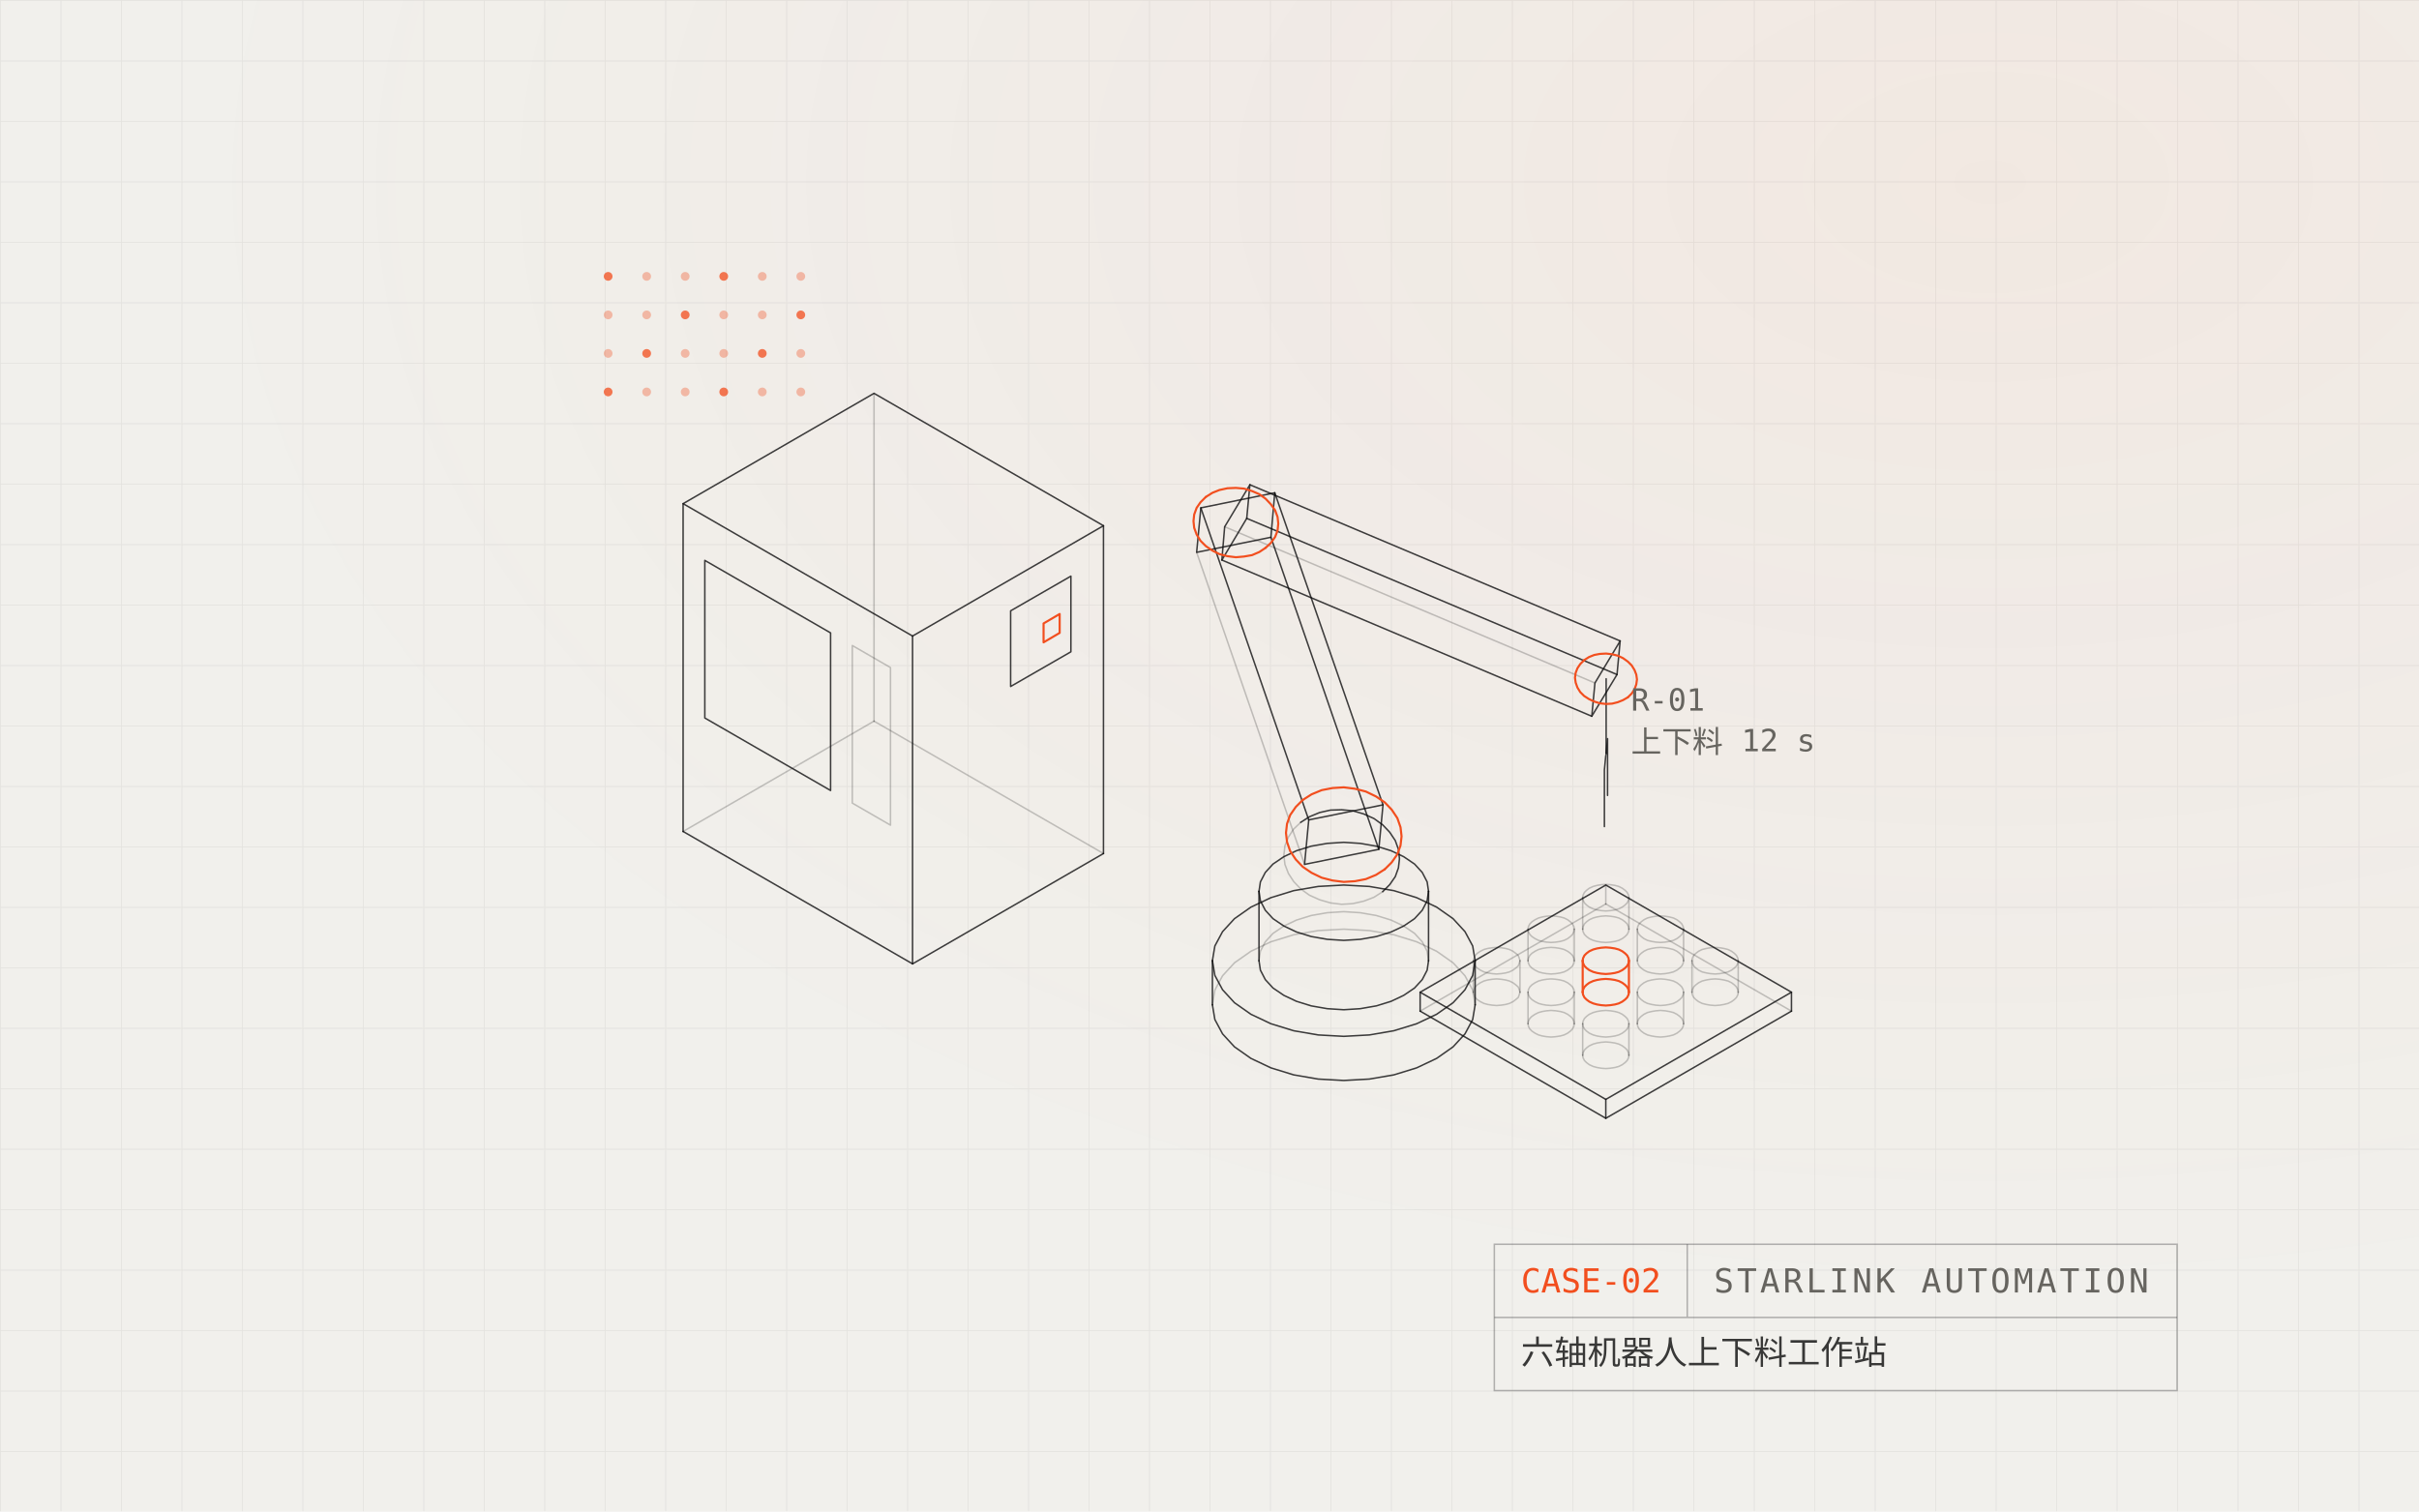
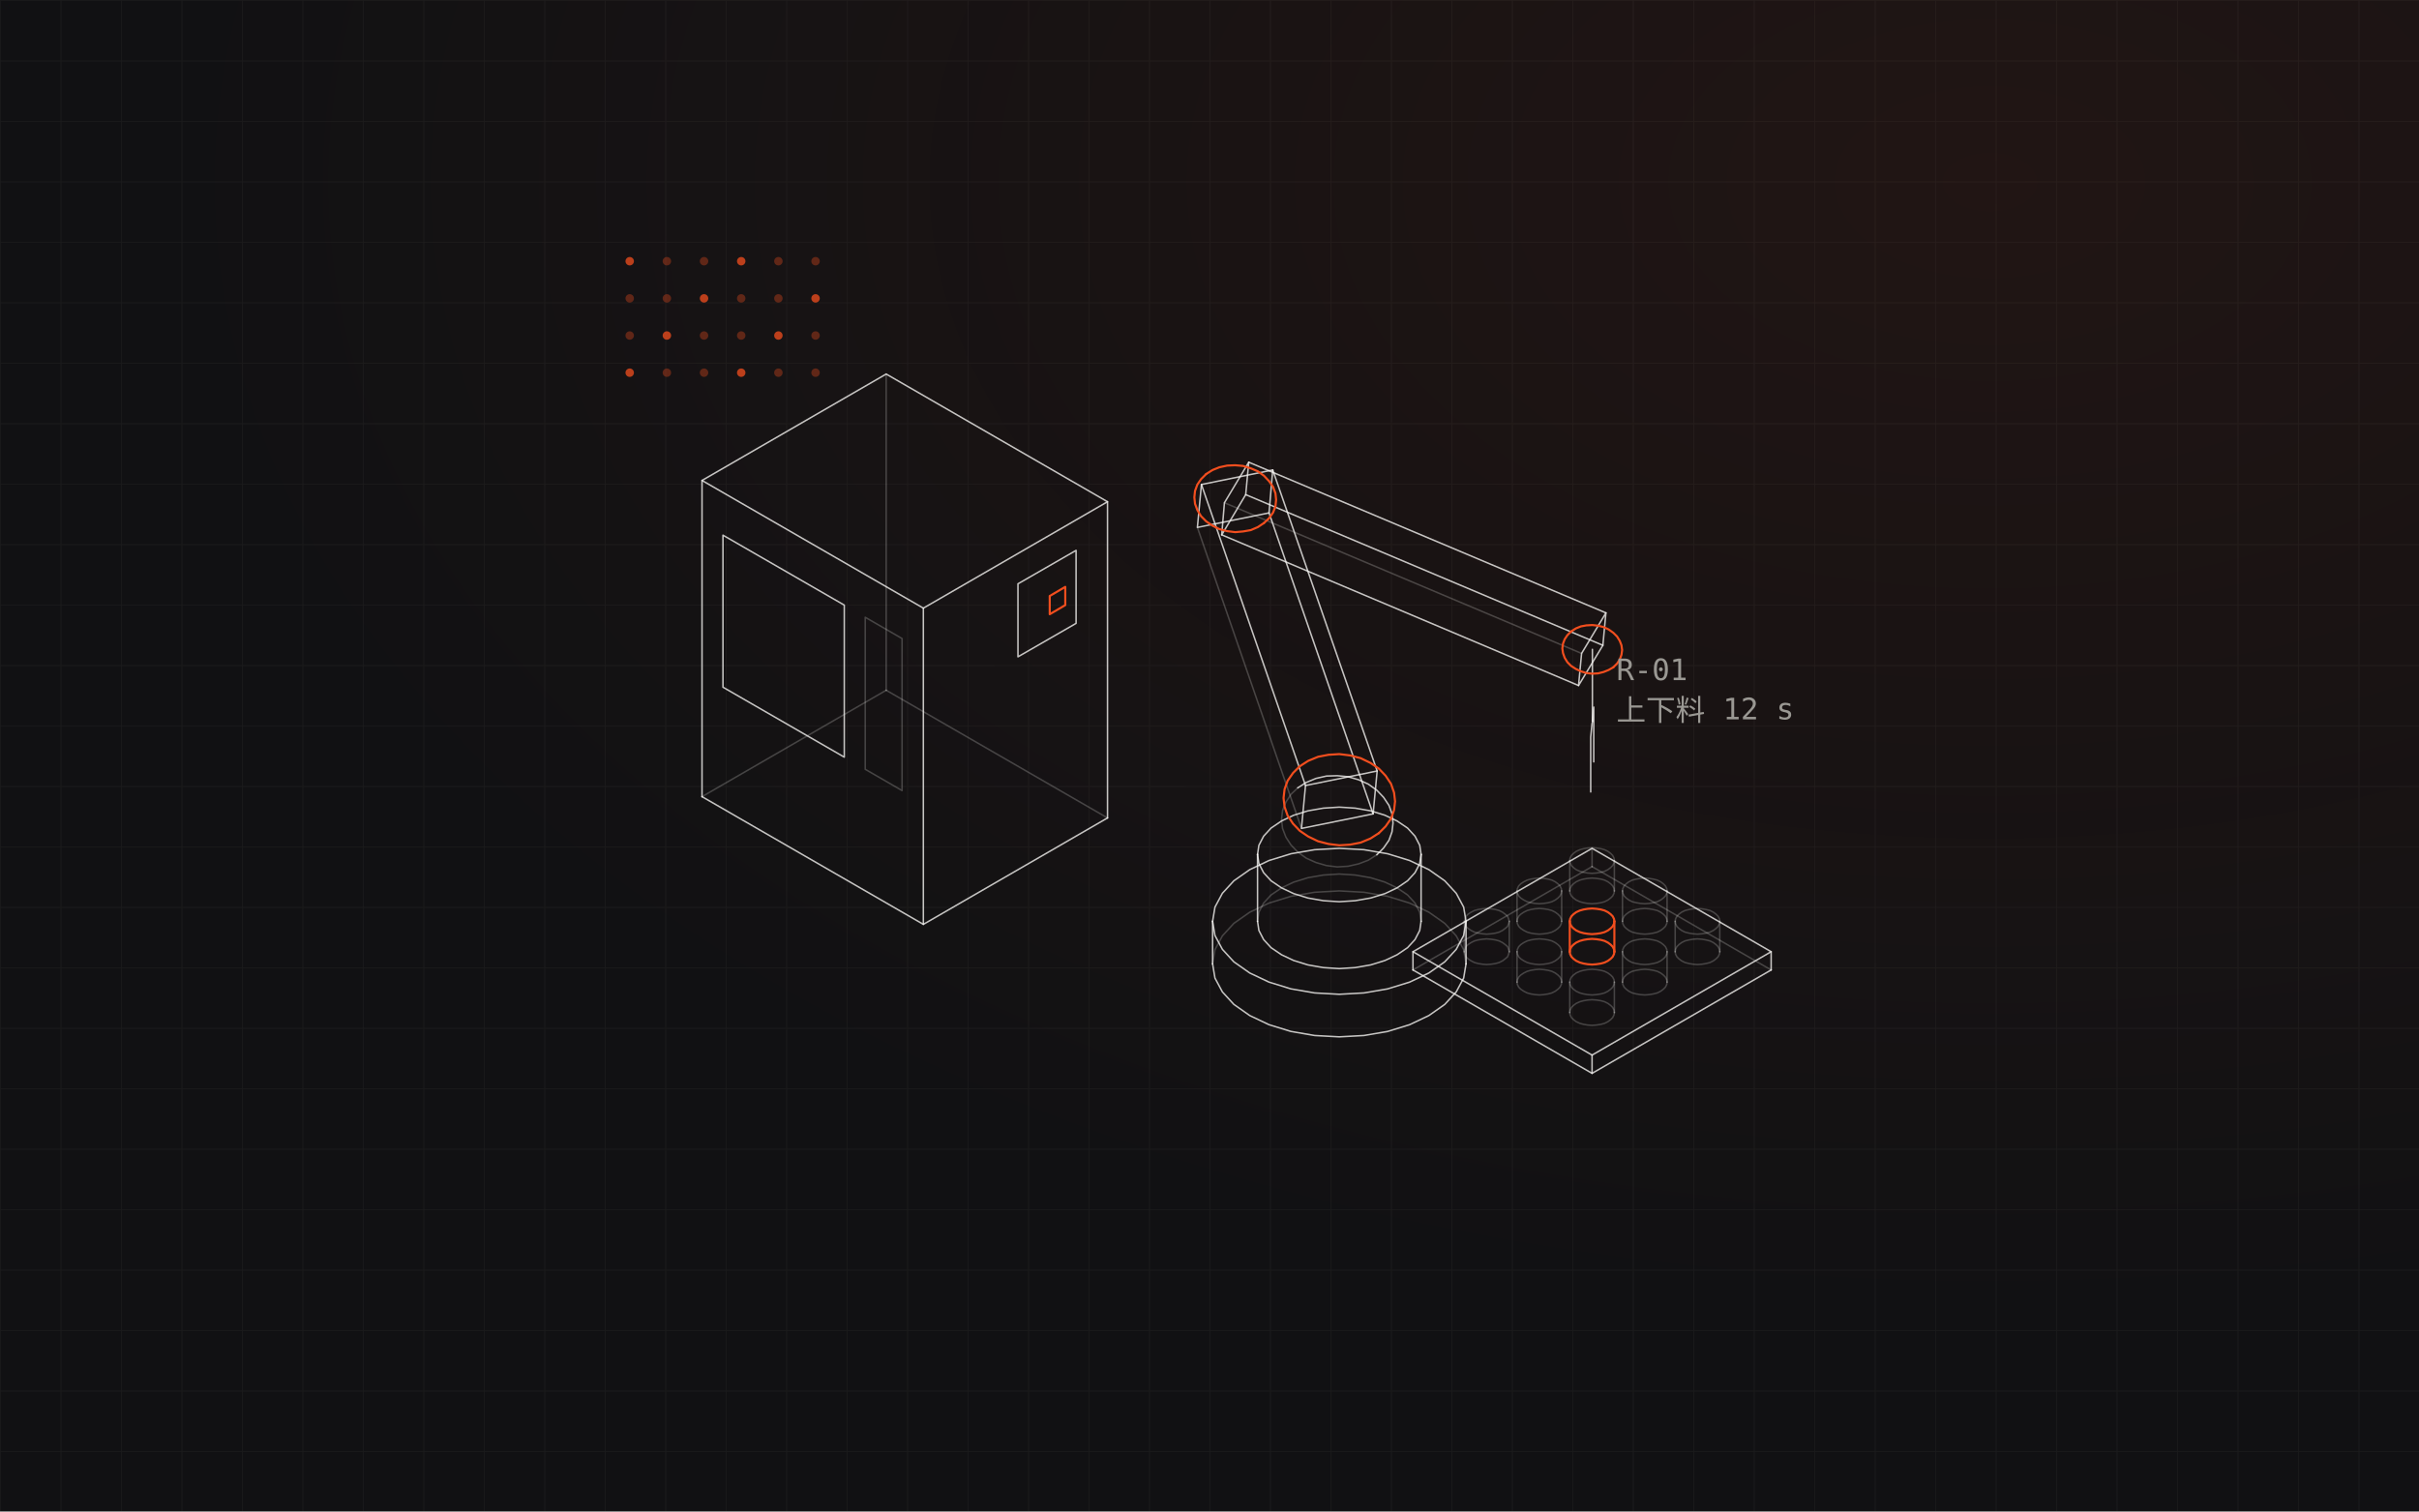
<svg xmlns="http://www.w3.org/2000/svg" width="1600" height="1000" viewBox="0 0 1600 1000" role="img" aria-label="六轴机器人上下料工作站">
  <defs>
    <pattern id="g" width="40" height="40" patternUnits="userSpaceOnUse">
-       <path d="M40 0H0V40" fill="none" stroke="rgba(10,10,11,0.06)" stroke-width="1" />
+       <path d="M40 0H0V40" fill="none" stroke="rgba(247,246,243,0.045)" stroke-width="1" />
    </pattern>
    <radialGradient id="glow" cx="0.82" cy="0.12" r="0.75">
-       <stop offset="0" stop-color="#f24e1e" stop-opacity="0.05" />
+       <stop offset="0" stop-color="#f24e1e" stop-opacity="0.07" />
      <stop offset="1" stop-color="#f24e1e" stop-opacity="0" />
    </radialGradient>
  </defs>
-   <rect width="1600" height="1000" fill="#f1f0ec" />
+   <rect width="1600" height="1000" fill="#111113" />
  <rect width="1600" height="1000" fill="url(#g)" />
  <rect width="1600" height="1000" fill="url(#glow)" />
-   <g transform="translate(342.0 122.6) scale(2.317)">
+   <g transform="translate(358.4 114.7) scale(2.235)">
    <g fill="none" stroke-linecap="round" stroke-linejoin="round">
-       <g stroke="#0a0a0b" stroke-opacity="0.22" stroke-width="1">
+       <g stroke="#f7f6f3" stroke-opacity="0.22" stroke-width="1">
        <path d="M198.5 234 L199.2 229.8 L201.4 225.7 L204.8 222 L209.5 218.7 L215.2 216 L221.7 214 L228.7 212.8 L236 212.4 L243.3 212.8 L250.3 214 L256.8 216 L262.5 218.7 L267.2 222 L270.6 225.7 L272.8 229.8 L273.5 234" vector-effect="non-scaling-stroke" />
        <path d="M211.8 221.4 L212.2 218.7 L213.6 216 L215.8 213.6 L218.9 211.5 L222.5 209.8 L226.7 208.5 L231.3 207.7 L236 207.4 L240.7 207.7 L245.3 208.5 L249.5 209.8 L253.1 211.5 L256.2 213.6 L258.4 216 L259.8 218.7 L260.2 221.4" vector-effect="non-scaling-stroke" />
        <path d="M223.7 181.9 L221.7 183.8 L220.2 186.1 L219.2 188.6 L218.9 191.3 L219.2 193.9 L220.2 196.5 L221.7 198.8 L223.7 200.9 L226.2 202.7 L229.1 204 L232.2 204.9 L235.4 205.3 L238.6 205.1 L241.7 204.4 L244.6 203.3 L247.1 201.7" vector-effect="non-scaling-stroke" />
        <path d="M224.8 193.9 L194 104.8" vector-effect="non-scaling-stroke" />
        <path d="M202 97.5 L307.7 142.1" vector-effect="non-scaling-stroke" />
        <path d="M101.9 153 L167.4 190.8" vector-effect="non-scaling-stroke" />
        <path d="M101.9 153 L47.4 184.5" vector-effect="non-scaling-stroke" />
        <path d="M101.9 153 L101.9 59.4" vector-effect="non-scaling-stroke" />
        <path d="M95.7 176.4 L106.6 182.7 L106.6 137.7 L95.7 131.4 Z" vector-effect="non-scaling-stroke" />
        <path d="M310.8 205.2 L363.8 235.8" vector-effect="non-scaling-stroke" />
        <path d="M310.8 205.2 L257.8 235.8" vector-effect="non-scaling-stroke" />
        <path d="M310.8 205.2 L310.8 199.8" vector-effect="non-scaling-stroke" />
        <path d="M317.4 203.4 L317.3 204.1 L316.9 204.9 L316.3 205.5 L315.5 206.1 L314.5 206.6 L313.4 206.9 L312.1 207.1 L310.8 207.2 L309.5 207.1 L308.3 206.9 L307.2 206.6 L306.1 206.1 L305.3 205.5 L304.7 204.9 L304.3 204.1 L304.2 203.4" vector-effect="non-scaling-stroke" />
        <path d="M304.2 203.4 L304.3 202.7 L304.7 201.9 L305.3 201.3 L306.1 200.7 L307.2 200.2 L308.3 199.9 L309.5 199.7 L310.8 199.6 L312.1 199.7 L313.4 199.9 L314.5 200.2 L315.5 200.7 L316.3 201.3 L316.9 201.9 L317.3 202.7 L317.4 203.4" vector-effect="non-scaling-stroke" />
        <path d="M317.4 212.4 L317.3 213.1 L316.9 213.9 L316.3 214.5 L315.5 215.1 L314.5 215.6 L313.4 215.9 L312.1 216.1 L310.8 216.2 L309.5 216.1 L308.3 215.9 L307.2 215.6 L306.1 215.1 L305.3 214.5 L304.7 213.9 L304.3 213.1 L304.2 212.4" vector-effect="non-scaling-stroke" />
        <path d="M304.2 212.4 L304.3 211.7 L304.7 210.9 L305.3 210.3 L306.1 209.7 L307.2 209.2 L308.3 208.9 L309.5 208.7 L310.8 208.6 L312.1 208.7 L313.4 208.9 L314.5 209.2 L315.5 209.7 L316.3 210.3 L316.9 210.9 L317.3 211.7 L317.4 212.4" vector-effect="non-scaling-stroke" />
        <path d="M317.4 212.4 L317.4 203.4" vector-effect="non-scaling-stroke" />
        <path d="M304.2 212.4 L304.2 203.4" vector-effect="non-scaling-stroke" />
        <path d="M301.8 212.4 L301.7 213.1 L301.3 213.9 L300.7 214.5 L299.9 215.1 L298.9 215.6 L297.8 215.9 L296.5 216.1 L295.2 216.2 L293.9 216.1 L292.7 215.9 L291.6 215.6 L290.6 215.1 L289.7 214.5 L289.1 213.9 L288.7 213.1 L288.6 212.4" vector-effect="non-scaling-stroke" />
        <path d="M288.6 212.4 L288.7 211.7 L289.1 210.9 L289.7 210.3 L290.6 209.7 L291.6 209.2 L292.7 208.9 L293.9 208.7 L295.2 208.6 L296.5 208.7 L297.8 208.9 L298.9 209.2 L299.9 209.7 L300.7 210.3 L301.3 210.9 L301.7 211.7 L301.8 212.4" vector-effect="non-scaling-stroke" />
        <path d="M301.8 221.4 L301.7 222.1 L301.3 222.9 L300.7 223.5 L299.9 224.1 L298.9 224.6 L297.8 224.9 L296.5 225.1 L295.2 225.2 L293.9 225.1 L292.7 224.9 L291.6 224.6 L290.6 224.1 L289.7 223.5 L289.1 222.9 L288.7 222.1 L288.6 221.4" vector-effect="non-scaling-stroke" />
        <path d="M288.6 221.4 L288.7 220.7 L289.1 219.9 L289.7 219.3 L290.6 218.7 L291.6 218.2 L292.7 217.9 L293.9 217.7 L295.2 217.6 L296.5 217.7 L297.8 217.9 L298.9 218.2 L299.9 218.7 L300.7 219.3 L301.3 219.9 L301.7 220.7 L301.8 221.4" vector-effect="non-scaling-stroke" />
        <path d="M301.8 221.4 L301.8 212.4" vector-effect="non-scaling-stroke" />
        <path d="M288.6 221.4 L288.6 212.4" vector-effect="non-scaling-stroke" />
        <path d="M286.3 221.4 L286.1 222.1 L285.8 222.9 L285.1 223.5 L284.3 224.1 L283.3 224.6 L282.2 224.9 L280.9 225.1 L279.6 225.2 L278.4 225.1 L277.1 224.9 L276 224.6 L275 224.1 L274.1 223.5 L273.5 222.9 L273.2 222.1 L273 221.4" vector-effect="non-scaling-stroke" />
        <path d="M273 221.4 L273.2 220.7 L273.5 219.9 L274.1 219.3 L275 218.7 L276 218.2 L277.1 217.9 L278.4 217.7 L279.6 217.6 L280.9 217.7 L282.2 217.9 L283.3 218.2 L284.3 218.7 L285.1 219.3 L285.8 219.9 L286.1 220.7 L286.3 221.4" vector-effect="non-scaling-stroke" />
        <path d="M286.3 230.4 L286.1 231.1 L285.8 231.9 L285.1 232.5 L284.3 233.1 L283.3 233.6 L282.2 233.9 L280.9 234.1 L279.6 234.2 L278.4 234.1 L277.1 233.9 L276 233.6 L275 233.1 L274.1 232.5 L273.5 231.9 L273.2 231.1 L273 230.4" vector-effect="non-scaling-stroke" />
        <path d="M273 230.4 L273.2 229.7 L273.5 228.9 L274.1 228.3 L275 227.7 L276 227.2 L277.1 226.9 L278.4 226.7 L279.6 226.6 L280.9 226.7 L282.2 226.9 L283.3 227.2 L284.3 227.7 L285.1 228.3 L285.8 228.9 L286.1 229.7 L286.3 230.4" vector-effect="non-scaling-stroke" />
        <path d="M286.3 230.4 L286.3 221.4" vector-effect="non-scaling-stroke" />
        <path d="M273 230.4 L273 221.4" vector-effect="non-scaling-stroke" />
        <path d="M333 212.4 L332.9 213.1 L332.5 213.9 L331.9 214.5 L331.1 215.1 L330.1 215.6 L328.9 215.9 L327.7 216.1 L326.4 216.2 L325.1 216.1 L323.9 215.9 L322.7 215.6 L321.7 215.1 L320.9 214.5 L320.3 213.9 L319.9 213.1 L319.8 212.4" vector-effect="non-scaling-stroke" />
        <path d="M319.8 212.4 L319.9 211.7 L320.3 210.9 L320.9 210.3 L321.7 209.7 L322.7 209.2 L323.9 208.9 L325.1 208.7 L326.4 208.6 L327.7 208.7 L328.9 208.9 L330.1 209.2 L331.1 209.7 L331.9 210.3 L332.5 210.9 L332.9 211.7 L333 212.4" vector-effect="non-scaling-stroke" />
        <path d="M333 221.4 L332.9 222.1 L332.5 222.9 L331.9 223.5 L331.1 224.1 L330.1 224.6 L328.9 224.9 L327.7 225.1 L326.4 225.2 L325.1 225.1 L323.9 224.9 L322.7 224.6 L321.7 224.1 L320.9 223.5 L320.3 222.9 L319.9 222.1 L319.8 221.4" vector-effect="non-scaling-stroke" />
        <path d="M319.8 221.4 L319.9 220.7 L320.3 219.9 L320.9 219.3 L321.7 218.7 L322.7 218.2 L323.9 217.9 L325.1 217.7 L326.4 217.6 L327.7 217.7 L328.9 217.9 L330.1 218.2 L331.1 218.7 L331.9 219.3 L332.5 219.9 L332.9 220.7 L333 221.4" vector-effect="non-scaling-stroke" />
        <path d="M333 221.4 L333 212.4" vector-effect="non-scaling-stroke" />
        <path d="M319.8 221.4 L319.8 212.4" vector-effect="non-scaling-stroke" />
        <path d="M301.8 230.4 L301.7 231.1 L301.3 231.9 L300.7 232.5 L299.9 233.1 L298.9 233.6 L297.8 233.9 L296.5 234.1 L295.2 234.2 L293.9 234.1 L292.7 233.9 L291.6 233.6 L290.6 233.1 L289.7 232.5 L289.1 231.9 L288.7 231.1 L288.6 230.4" vector-effect="non-scaling-stroke" />
        <path d="M288.6 230.4 L288.7 229.7 L289.1 228.9 L289.7 228.3 L290.6 227.7 L291.6 227.2 L292.7 226.9 L293.9 226.7 L295.2 226.6 L296.5 226.7 L297.8 226.9 L298.9 227.2 L299.9 227.7 L300.7 228.3 L301.3 228.9 L301.7 229.7 L301.8 230.4" vector-effect="non-scaling-stroke" />
        <path d="M301.8 239.4 L301.7 240.1 L301.3 240.9 L300.7 241.5 L299.9 242.1 L298.9 242.6 L297.8 242.9 L296.5 243.1 L295.2 243.2 L293.9 243.1 L292.7 242.9 L291.6 242.6 L290.6 242.1 L289.7 241.5 L289.1 240.9 L288.7 240.1 L288.6 239.4" vector-effect="non-scaling-stroke" />
        <path d="M288.6 239.4 L288.7 238.7 L289.1 237.9 L289.7 237.3 L290.6 236.7 L291.6 236.2 L292.7 235.9 L293.9 235.7 L295.2 235.6 L296.5 235.7 L297.8 235.9 L298.9 236.2 L299.9 236.7 L300.7 237.3 L301.3 237.9 L301.7 238.7 L301.8 239.4" vector-effect="non-scaling-stroke" />
        <path d="M301.8 239.4 L301.8 230.4" vector-effect="non-scaling-stroke" />
        <path d="M288.6 239.4 L288.6 230.4" vector-effect="non-scaling-stroke" />
        <path d="M348.6 221.4 L348.5 222.1 L348.1 222.9 L347.5 223.5 L346.7 224.1 L345.7 224.6 L344.5 224.9 L343.3 225.1 L342 225.2 L340.7 225.1 L339.5 224.9 L338.3 224.6 L337.3 224.1 L336.5 223.5 L335.9 222.9 L335.5 222.1 L335.4 221.4" vector-effect="non-scaling-stroke" />
        <path d="M335.4 221.4 L335.5 220.7 L335.9 219.9 L336.5 219.3 L337.3 218.7 L338.3 218.2 L339.5 217.9 L340.7 217.7 L342 217.6 L343.3 217.7 L344.5 217.9 L345.7 218.2 L346.7 218.7 L347.5 219.3 L348.1 219.9 L348.5 220.7 L348.6 221.4" vector-effect="non-scaling-stroke" />
        <path d="M348.6 230.4 L348.5 231.1 L348.1 231.9 L347.5 232.5 L346.7 233.1 L345.7 233.6 L344.5 233.9 L343.3 234.1 L342 234.2 L340.7 234.1 L339.5 233.9 L338.3 233.6 L337.3 233.1 L336.5 232.5 L335.9 231.9 L335.5 231.1 L335.4 230.4" vector-effect="non-scaling-stroke" />
        <path d="M335.4 230.4 L335.5 229.7 L335.9 228.9 L336.5 228.3 L337.3 227.7 L338.3 227.2 L339.5 226.9 L340.7 226.7 L342 226.6 L343.3 226.7 L344.5 226.9 L345.7 227.2 L346.7 227.7 L347.5 228.3 L348.1 228.9 L348.5 229.7 L348.6 230.4" vector-effect="non-scaling-stroke" />
        <path d="M348.6 230.4 L348.6 221.4" vector-effect="non-scaling-stroke" />
        <path d="M335.4 230.4 L335.4 221.4" vector-effect="non-scaling-stroke" />
        <path d="M333 230.4 L332.9 231.1 L332.5 231.9 L331.9 232.5 L331.1 233.1 L330.1 233.6 L328.9 233.9 L327.7 234.1 L326.4 234.2 L325.1 234.1 L323.9 233.9 L322.7 233.6 L321.7 233.1 L320.9 232.5 L320.3 231.9 L319.9 231.1 L319.8 230.4" vector-effect="non-scaling-stroke" />
        <path d="M319.8 230.4 L319.9 229.7 L320.3 228.9 L320.9 228.3 L321.7 227.7 L322.7 227.2 L323.9 226.9 L325.1 226.7 L326.4 226.6 L327.7 226.7 L328.9 226.9 L330.1 227.2 L331.1 227.7 L331.9 228.3 L332.5 228.9 L332.9 229.7 L333 230.4" vector-effect="non-scaling-stroke" />
        <path d="M333 239.4 L332.9 240.1 L332.5 240.9 L331.9 241.5 L331.1 242.1 L330.1 242.6 L328.9 242.9 L327.7 243.1 L326.4 243.2 L325.1 243.1 L323.9 242.9 L322.7 242.6 L321.7 242.1 L320.9 241.5 L320.3 240.9 L319.9 240.1 L319.8 239.4" vector-effect="non-scaling-stroke" />
        <path d="M319.8 239.4 L319.9 238.7 L320.3 237.9 L320.9 237.3 L321.7 236.7 L322.7 236.2 L323.9 235.9 L325.1 235.7 L326.4 235.6 L327.7 235.7 L328.9 235.9 L330.1 236.2 L331.1 236.7 L331.9 237.3 L332.5 237.9 L332.9 238.7 L333 239.4" vector-effect="non-scaling-stroke" />
        <path d="M333 239.4 L333 230.4" vector-effect="non-scaling-stroke" />
        <path d="M319.8 239.4 L319.8 230.4" vector-effect="non-scaling-stroke" />
        <path d="M317.4 239.4 L317.3 240.1 L316.9 240.9 L316.3 241.5 L315.5 242.1 L314.5 242.6 L313.4 242.9 L312.1 243.1 L310.8 243.2 L309.5 243.1 L308.3 242.9 L307.2 242.6 L306.1 242.1 L305.3 241.5 L304.7 240.9 L304.3 240.1 L304.2 239.4" vector-effect="non-scaling-stroke" />
        <path d="M304.2 239.4 L304.3 238.7 L304.7 237.9 L305.3 237.3 L306.1 236.7 L307.2 236.2 L308.3 235.9 L309.5 235.7 L310.8 235.6 L312.1 235.7 L313.4 235.9 L314.5 236.2 L315.5 236.7 L316.3 237.3 L316.9 237.9 L317.3 238.7 L317.4 239.4" vector-effect="non-scaling-stroke" />
        <path d="M317.4 248.4 L317.3 249.1 L316.9 249.9 L316.3 250.5 L315.5 251.1 L314.5 251.6 L313.4 251.9 L312.1 252.1 L310.8 252.2 L309.5 252.1 L308.3 251.9 L307.2 251.6 L306.1 251.1 L305.3 250.5 L304.7 249.9 L304.3 249.1 L304.2 248.4" vector-effect="non-scaling-stroke" />
        <path d="M304.2 248.4 L304.3 247.7 L304.7 246.9 L305.3 246.3 L306.1 245.7 L307.2 245.2 L308.3 244.9 L309.5 244.7 L310.8 244.6 L312.1 244.7 L313.4 244.9 L314.5 245.2 L315.5 245.7 L316.3 246.3 L316.9 246.9 L317.3 247.7 L317.4 248.4" vector-effect="non-scaling-stroke" />
        <path d="M317.4 248.4 L317.4 239.4" vector-effect="non-scaling-stroke" />
        <path d="M304.2 248.4 L304.2 239.4" vector-effect="non-scaling-stroke" />
      </g>
-       <g stroke="#0a0a0b" stroke-opacity="0.78" stroke-width="1">
+       <g stroke="#f7f6f3" stroke-opacity="0.78" stroke-width="1">
        <path d="M273.5 221.4 L272.8 225.6 L270.6 229.7 L267.2 233.4 L262.5 236.7 L256.8 239.4 L250.3 241.4 L243.3 242.6 L236 243 L228.7 242.6 L221.7 241.4 L215.2 239.4 L209.5 236.7 L204.8 233.4 L201.4 229.7 L199.2 225.6 L198.5 221.4" vector-effect="non-scaling-stroke" />
        <path d="M198.5 221.4 L199.2 217.2 L201.4 213.1 L204.8 209.4 L209.5 206.1 L215.2 203.4 L221.7 201.4 L228.7 200.2 L236 199.8 L243.3 200.2 L250.3 201.4 L256.8 203.4 L262.5 206.1 L267.2 209.4 L270.6 213.1 L272.8 217.2 L273.5 221.4" vector-effect="non-scaling-stroke" />
        <path d="M273.5 234 L272.8 238.2 L270.6 242.3 L267.2 246 L262.5 249.3 L256.8 252 L250.3 254 L243.3 255.2 L236 255.6 L228.7 255.2 L221.7 254 L215.2 252 L209.5 249.3 L204.8 246 L201.4 242.3 L199.2 238.2 L198.5 234" vector-effect="non-scaling-stroke" />
        <path d="M273.5 234 L273.5 221.4" vector-effect="non-scaling-stroke" />
        <path d="M198.5 234 L198.5 221.4" vector-effect="non-scaling-stroke" />
        <path d="M260.2 201.6 L259.8 204.3 L258.4 207 L256.2 209.4 L253.1 211.5 L249.5 213.2 L245.3 214.5 L240.7 215.3 L236 215.6 L231.3 215.3 L226.7 214.5 L222.5 213.2 L218.9 211.5 L215.8 209.4 L213.6 207 L212.2 204.3 L211.8 201.6" vector-effect="non-scaling-stroke" />
        <path d="M211.8 201.6 L212.2 198.9 L213.6 196.2 L215.8 193.8 L218.9 191.7 L222.5 190 L226.7 188.7 L231.3 187.9 L236 187.6 L240.7 187.9 L245.3 188.7 L249.5 190 L253.1 191.7 L256.2 193.8 L258.4 196.2 L259.8 198.9 L260.2 201.6" vector-effect="non-scaling-stroke" />
        <path d="M260.2 221.4 L259.8 224.1 L258.4 226.8 L256.2 229.2 L253.1 231.3 L249.5 233 L245.3 234.3 L240.7 235.1 L236 235.4 L231.3 235.1 L226.7 234.3 L222.5 233 L218.9 231.3 L215.8 229.2 L213.6 226.8 L212.2 224.1 L211.8 221.4" vector-effect="non-scaling-stroke" />
        <path d="M260.2 221.4 L260.2 201.6" vector-effect="non-scaling-stroke" />
        <path d="M211.8 221.4 L211.8 201.6" vector-effect="non-scaling-stroke" />
        <path d="M247.1 201.7 L249.1 199.7 L250.7 197.4 L251.6 194.9 L251.9 192.3 L251.6 189.6 L250.7 187.1 L249.1 184.7 L247.1 182.6 L244.6 180.8 L241.7 179.5 L238.6 178.6 L235.4 178.3 L232.2 178.4 L229.1 179.1 L226.2 180.3 L223.7 181.9" vector-effect="non-scaling-stroke" />
        <path d="M247.2 176.9 L246 189.6 L224.8 193.9 L226 181.2 Z" vector-effect="non-scaling-stroke" />
        <path d="M216.3 87.8 L215.2 100.5 L194 104.8 L195.2 92.1 Z" vector-effect="non-scaling-stroke" />
        <path d="M247.2 176.9 L216.3 87.8" vector-effect="non-scaling-stroke" />
        <path d="M246 189.6 L215.2 100.5" vector-effect="non-scaling-stroke" />
        <path d="M226 181.2 L195.2 92.1" vector-effect="non-scaling-stroke" />
        <path d="M208.3 95.1 L209.2 85.5 L202 97.5 L201.2 107 Z" vector-effect="non-scaling-stroke" />
        <path d="M314 139.7 L314.9 130.1 L307.7 142.1 L306.8 151.6 Z" vector-effect="non-scaling-stroke" />
        <path d="M208.3 95.1 L314 139.7" vector-effect="non-scaling-stroke" />
        <path d="M209.2 85.5 L314.9 130.1" vector-effect="non-scaling-stroke" />
        <path d="M201.2 107 L306.8 151.6" vector-effect="non-scaling-stroke" />
        <path d="M310.9 140.9 L310.9 162.5" vector-effect="non-scaling-stroke" />
        <path d="M310.9 162.2 L311.3 158 L311.3 174.2" vector-effect="non-scaling-stroke" />
        <path d="M310.8 162.8 L310.4 166.9 L310.4 183.1" vector-effect="non-scaling-stroke" />
        <path d="M167.4 190.8 L112.9 222.3 L47.4 184.5" vector-effect="non-scaling-stroke" />
        <path d="M101.9 59.4 L167.4 97.2 L112.9 128.7 L47.4 90.9 Z" vector-effect="non-scaling-stroke" />
        <path d="M167.4 190.8 L167.4 97.2" vector-effect="non-scaling-stroke" />
        <path d="M112.9 222.3 L112.9 128.7" vector-effect="non-scaling-stroke" />
        <path d="M47.4 184.5 L47.4 90.9" vector-effect="non-scaling-stroke" />
        <path d="M53.6 152.1 L89.5 172.8 L89.5 127.8 L53.6 107.1 Z" vector-effect="non-scaling-stroke" />
        <path d="M158.1 133.2 L140.9 143.1 L140.9 121.5 L158.1 111.6 Z" vector-effect="non-scaling-stroke" />
        <path d="M363.8 235.8 L310.8 266.4 L257.8 235.8" vector-effect="non-scaling-stroke" />
        <path d="M310.8 199.8 L363.8 230.4 L310.8 261 L257.8 230.4 Z" vector-effect="non-scaling-stroke" />
        <path d="M363.8 235.8 L363.8 230.4" vector-effect="non-scaling-stroke" />
        <path d="M310.8 266.4 L310.8 261" vector-effect="non-scaling-stroke" />
        <path d="M257.8 235.8 L257.8 230.4" vector-effect="non-scaling-stroke" />
      </g>
      <g stroke="#f24e1e" stroke-opacity="1" stroke-width="1.4">
        <path d="M247.7 195.3 L249.7 193.3 L251.3 191 L252.2 188.5 L252.5 185.9 L252.2 183.3 L251.3 180.7 L249.7 178.3 L247.7 176.2 L245.2 174.5 L242.3 173.1 L239.2 172.3 L236 171.9 L232.8 172.1 L229.7 172.7 L226.8 173.9 L224.3 175.5" vector-effect="non-scaling-stroke" />
        <path d="M224.3 175.5 L222.3 177.5 L220.7 179.8 L219.8 182.3 L219.5 184.9 L219.8 187.5 L220.7 190.1 L222.3 192.5 L224.3 194.6 L226.8 196.3 L229.7 197.7 L232.8 198.5 L236 198.9 L239.2 198.7 L242.3 198.1 L245.2 196.9 L247.7 195.3" vector-effect="non-scaling-stroke" />
        <path d="M213.7 103.5 L215.2 102.1 L216.4 100.4 L217.1 98.6 L217.3 96.6 L217.1 94.7 L216.4 92.8 L215.2 91.1 L213.7 89.5 L211.9 88.2 L209.8 87.3 L207.5 86.6 L205.2 86.4 L202.8 86.5 L200.5 87 L198.5 87.8 L196.6 89" vector-effect="non-scaling-stroke" />
        <path d="M196.6 89 L195.1 90.5 L194 92.1 L193.3 94 L193.1 95.9 L193.3 97.8 L194 99.7 L195.1 101.5 L196.6 103 L198.5 104.3 L200.5 105.3 L202.8 105.9 L205.2 106.2 L207.5 106 L209.8 105.6 L211.9 104.7 L213.7 103.5" vector-effect="non-scaling-stroke" />
        <path d="M317.1 146.2 L318.2 145.1 L319 143.9 L319.5 142.5 L319.7 141.1 L319.5 139.7 L319 138.4 L318.2 137.1 L317.1 136 L315.7 135 L314.2 134.3 L312.6 133.9 L310.9 133.7 L309.1 133.8 L307.5 134.1 L306 134.7 L304.6 135.6" vector-effect="non-scaling-stroke" />
        <path d="M304.6 135.6 L303.5 136.7 L302.7 137.9 L302.2 139.2 L302 140.6 L302.2 142 L302.7 143.4 L303.5 144.7 L304.6 145.8 L306 146.7 L307.5 147.4 L309.1 147.9 L310.9 148.1 L312.6 148 L314.2 147.6 L315.7 147 L317.1 146.2" vector-effect="non-scaling-stroke" />
        <path d="M154.9 127.8 L150.3 130.5 L150.3 125.1 L154.9 122.4 Z" vector-effect="non-scaling-stroke" />
        <path d="M317.4 221.4 L317.3 222.1 L316.9 222.9 L316.3 223.5 L315.5 224.1 L314.5 224.6 L313.4 224.9 L312.1 225.1 L310.8 225.2 L309.5 225.1 L308.3 224.9 L307.2 224.6 L306.1 224.1 L305.3 223.5 L304.7 222.9 L304.3 222.1 L304.2 221.4" vector-effect="non-scaling-stroke" />
        <path d="M304.2 221.4 L304.3 220.7 L304.7 219.9 L305.3 219.3 L306.1 218.7 L307.2 218.2 L308.3 217.9 L309.5 217.7 L310.8 217.6 L312.1 217.7 L313.4 217.9 L314.5 218.2 L315.5 218.7 L316.3 219.3 L316.9 219.9 L317.3 220.7 L317.4 221.4" vector-effect="non-scaling-stroke" />
        <path d="M317.4 230.4 L317.3 231.1 L316.9 231.9 L316.3 232.5 L315.5 233.1 L314.5 233.6 L313.4 233.9 L312.1 234.1 L310.8 234.2 L309.5 234.1 L308.3 233.9 L307.2 233.6 L306.1 233.1 L305.3 232.5 L304.7 231.9 L304.3 231.1 L304.2 230.4" vector-effect="non-scaling-stroke" />
        <path d="M304.2 230.4 L304.3 229.7 L304.7 228.9 L305.3 228.3 L306.1 227.7 L307.2 227.2 L308.3 226.9 L309.5 226.7 L310.8 226.6 L312.1 226.7 L313.4 226.9 L314.5 227.2 L315.5 227.7 L316.3 228.3 L316.9 228.9 L317.3 229.7 L317.4 230.4" vector-effect="non-scaling-stroke" />
        <path d="M317.4 230.4 L317.4 221.4" vector-effect="non-scaling-stroke" />
        <path d="M304.2 230.4 L304.2 221.4" vector-effect="non-scaling-stroke" />
      </g>
    </g>
    <circle cx="26" cy="26" r="1.25" fill="#f24e1e" fill-opacity="0.75" />
    <circle cx="37" cy="26" r="1.25" fill="#f24e1e" fill-opacity="0.34" />
    <circle cx="48" cy="26" r="1.25" fill="#f24e1e" fill-opacity="0.34" />
    <circle cx="59" cy="26" r="1.25" fill="#f24e1e" fill-opacity="0.75" />
    <circle cx="70" cy="26" r="1.25" fill="#f24e1e" fill-opacity="0.34" />
    <circle cx="81" cy="26" r="1.25" fill="#f24e1e" fill-opacity="0.34" />
    <circle cx="26" cy="37" r="1.25" fill="#f24e1e" fill-opacity="0.34" />
    <circle cx="37" cy="37" r="1.25" fill="#f24e1e" fill-opacity="0.34" />
    <circle cx="48" cy="37" r="1.25" fill="#f24e1e" fill-opacity="0.75" />
    <circle cx="59" cy="37" r="1.25" fill="#f24e1e" fill-opacity="0.34" />
    <circle cx="70" cy="37" r="1.25" fill="#f24e1e" fill-opacity="0.34" />
    <circle cx="81" cy="37" r="1.25" fill="#f24e1e" fill-opacity="0.75" />
    <circle cx="26" cy="48" r="1.25" fill="#f24e1e" fill-opacity="0.34" />
    <circle cx="37" cy="48" r="1.25" fill="#f24e1e" fill-opacity="0.75" />
    <circle cx="48" cy="48" r="1.25" fill="#f24e1e" fill-opacity="0.34" />
    <circle cx="59" cy="48" r="1.25" fill="#f24e1e" fill-opacity="0.34" />
    <circle cx="70" cy="48" r="1.25" fill="#f24e1e" fill-opacity="0.75" />
    <circle cx="81" cy="48" r="1.25" fill="#f24e1e" fill-opacity="0.34" />
    <circle cx="26" cy="59" r="1.25" fill="#f24e1e" fill-opacity="0.75" />
    <circle cx="37" cy="59" r="1.25" fill="#f24e1e" fill-opacity="0.34" />
    <circle cx="48" cy="59" r="1.25" fill="#f24e1e" fill-opacity="0.34" />
    <circle cx="59" cy="59" r="1.25" fill="#f24e1e" fill-opacity="0.75" />
    <circle cx="70" cy="59" r="1.25" fill="#f24e1e" fill-opacity="0.34" />
    <circle cx="81" cy="59" r="1.25" fill="#f24e1e" fill-opacity="0.34" />
-     <text x="318" y="150" font-size="8.75" font-family="ui-monospace,SFMono-Regular,Menlo,Consolas,monospace" fill="#66645f">R-01</text>
-     <text x="318" y="162" font-size="8.75" font-family="ui-monospace,SFMono-Regular,Menlo,Consolas,monospace" fill="#66645f">上下料 12 s</text>
-   </g>
-   <g fill="none" stroke="rgba(10,10,11,0.28)" stroke-width="1">
-     <rect x="988.4" y="823.2" width="451.6" height="96.8" />
-     <path d="M988.4 871.6H1440.0M1116.0 823.2V871.6" />
-   </g>
-   <g font-size="22.0">
-     <text x="1006.0" y="855.1" font-family="ui-monospace,SFMono-Regular,Menlo,Consolas,monospace" fill="#f24e1e">CASE-02</text>
-     <text x="1133.6" y="855.1" font-family="ui-monospace,SFMono-Regular,Menlo,Consolas,monospace" letter-spacing="2" fill="#66645f">STARLINK AUTOMATION</text>
-     <text x="1006.0" y="902.6" font-family="-apple-system,'PingFang SC','Noto Sans SC','Microsoft YaHei',sans-serif" fill="#0a0a0b" fill-opacity="0.8">六轴机器人上下料工作站</text>
+     <text x="318" y="150" font-size="8.75" font-family="ui-monospace,SFMono-Regular,Menlo,Consolas,monospace" fill="#9a9893">R-01</text>
+     <text x="318" y="162" font-size="8.75" font-family="ui-monospace,SFMono-Regular,Menlo,Consolas,monospace" fill="#9a9893">上下料 12 s</text>
  </g>
</svg>
